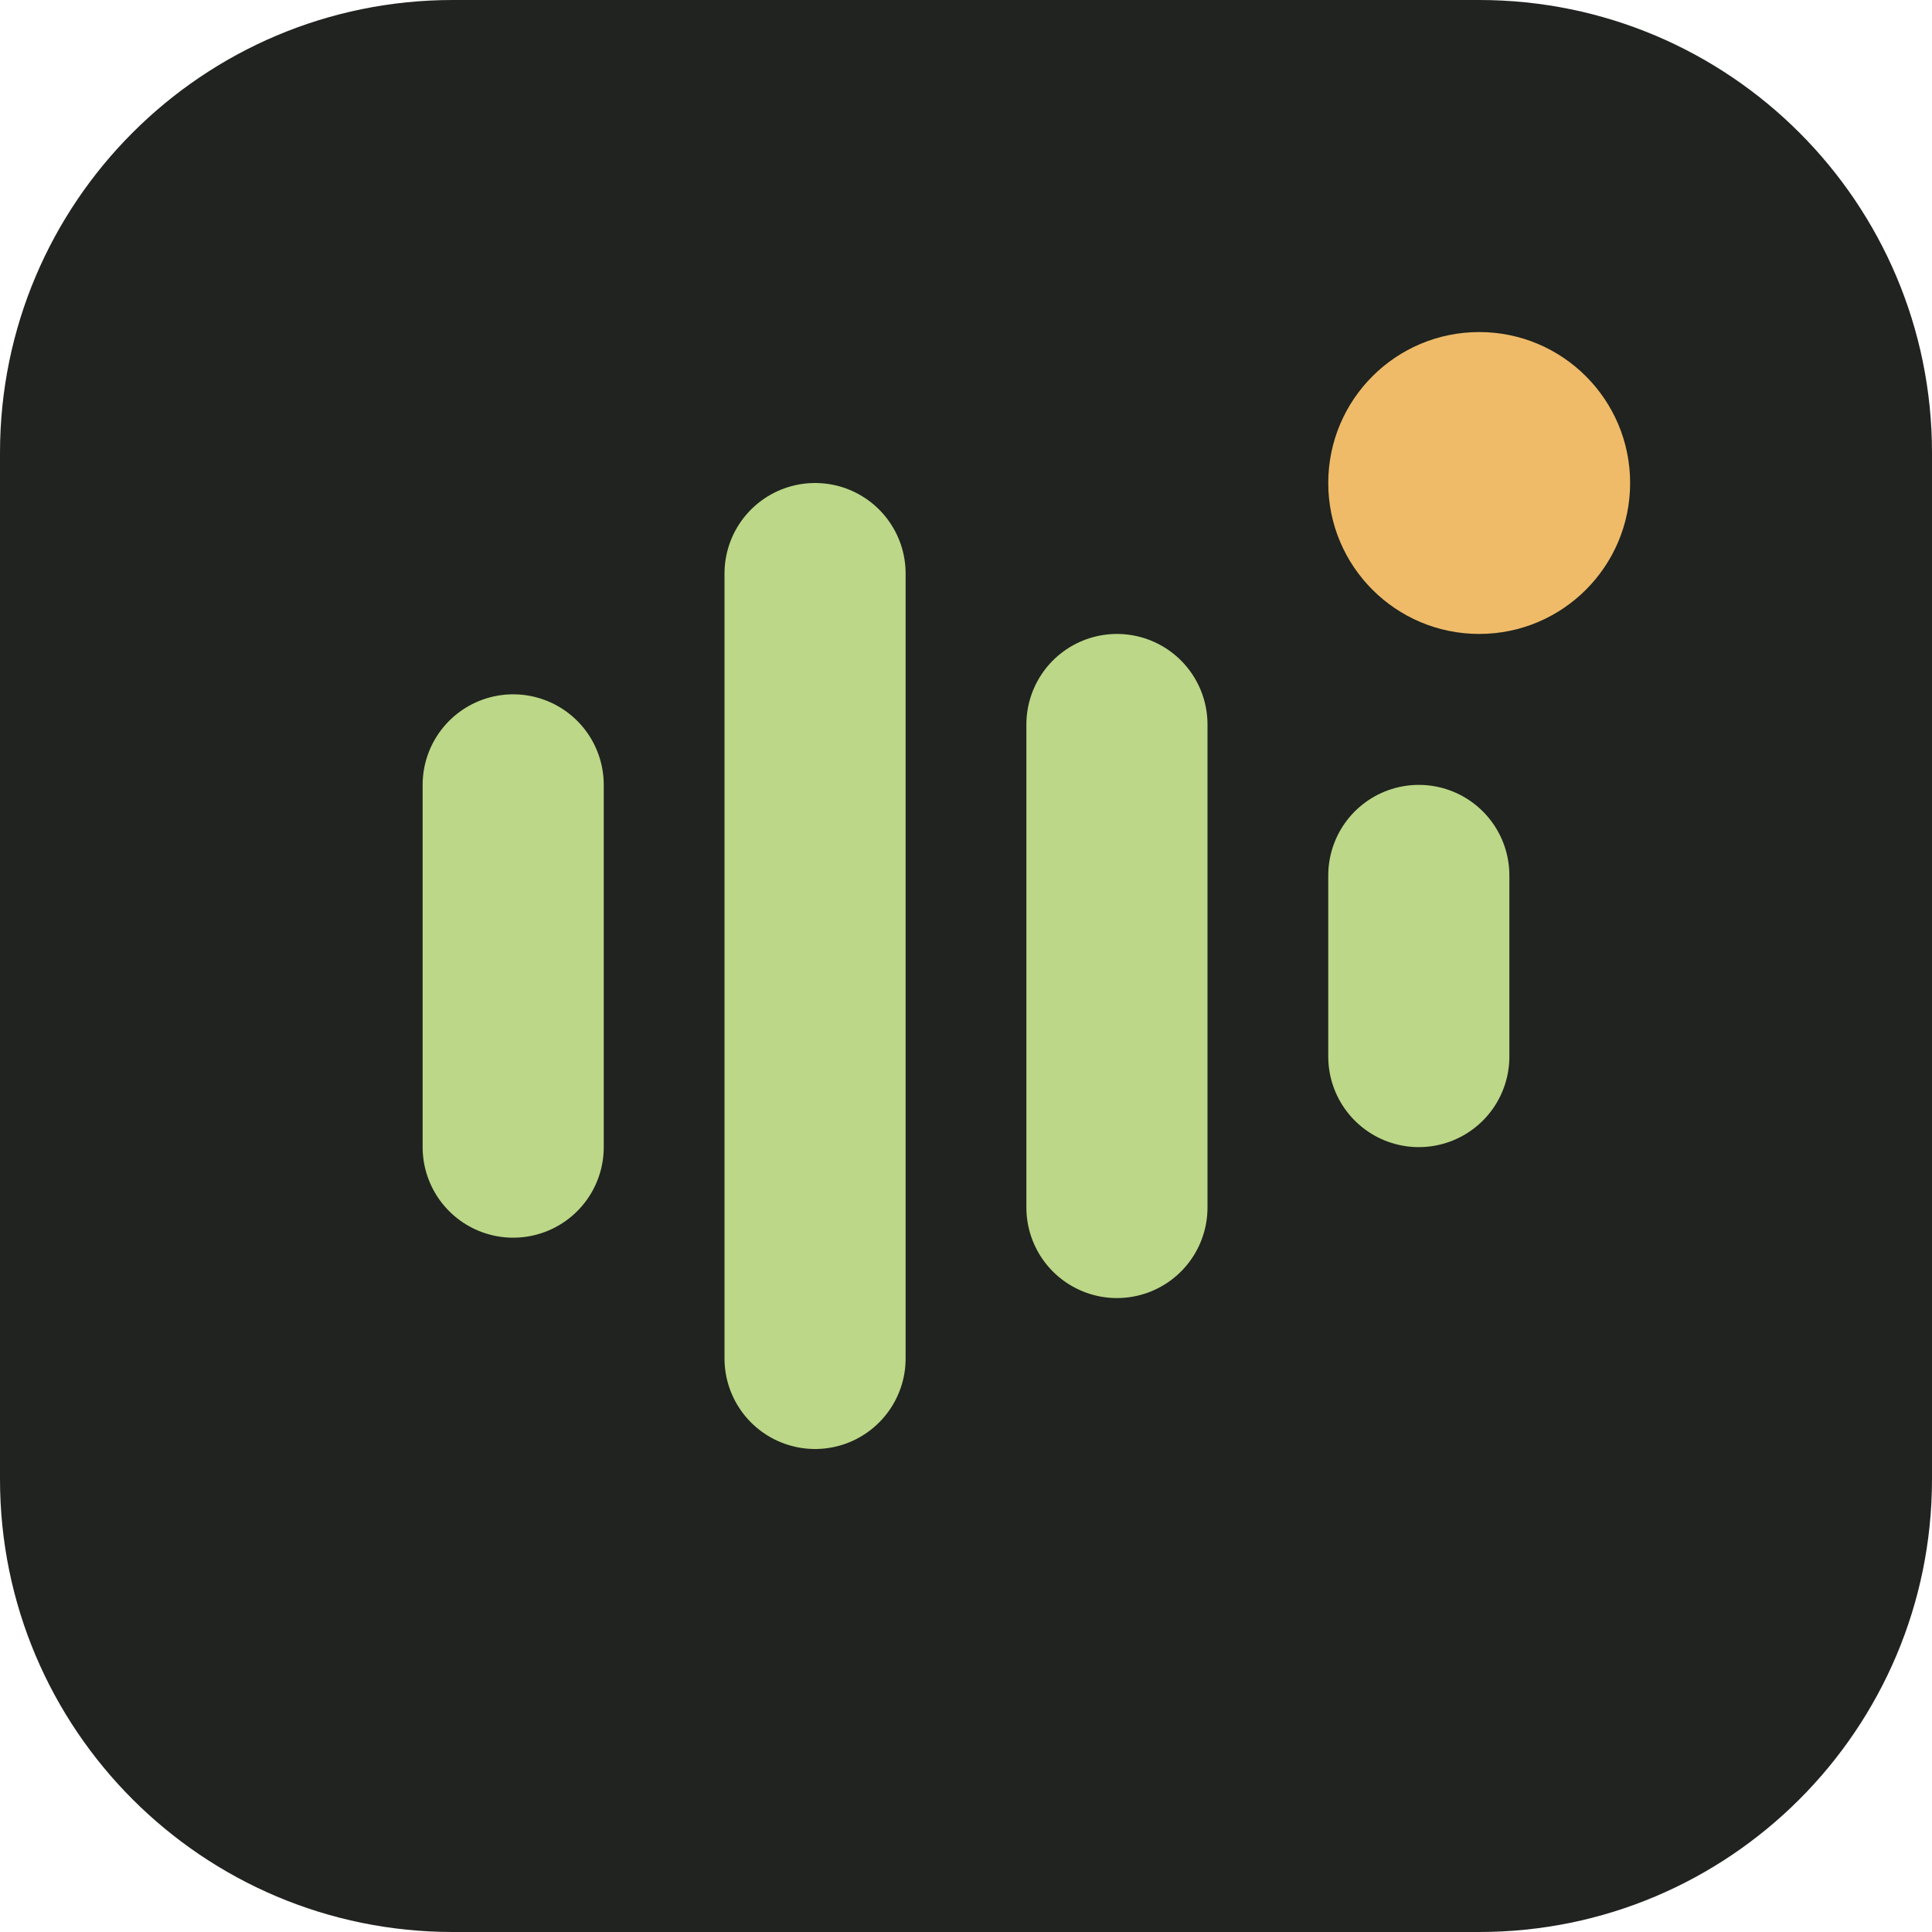
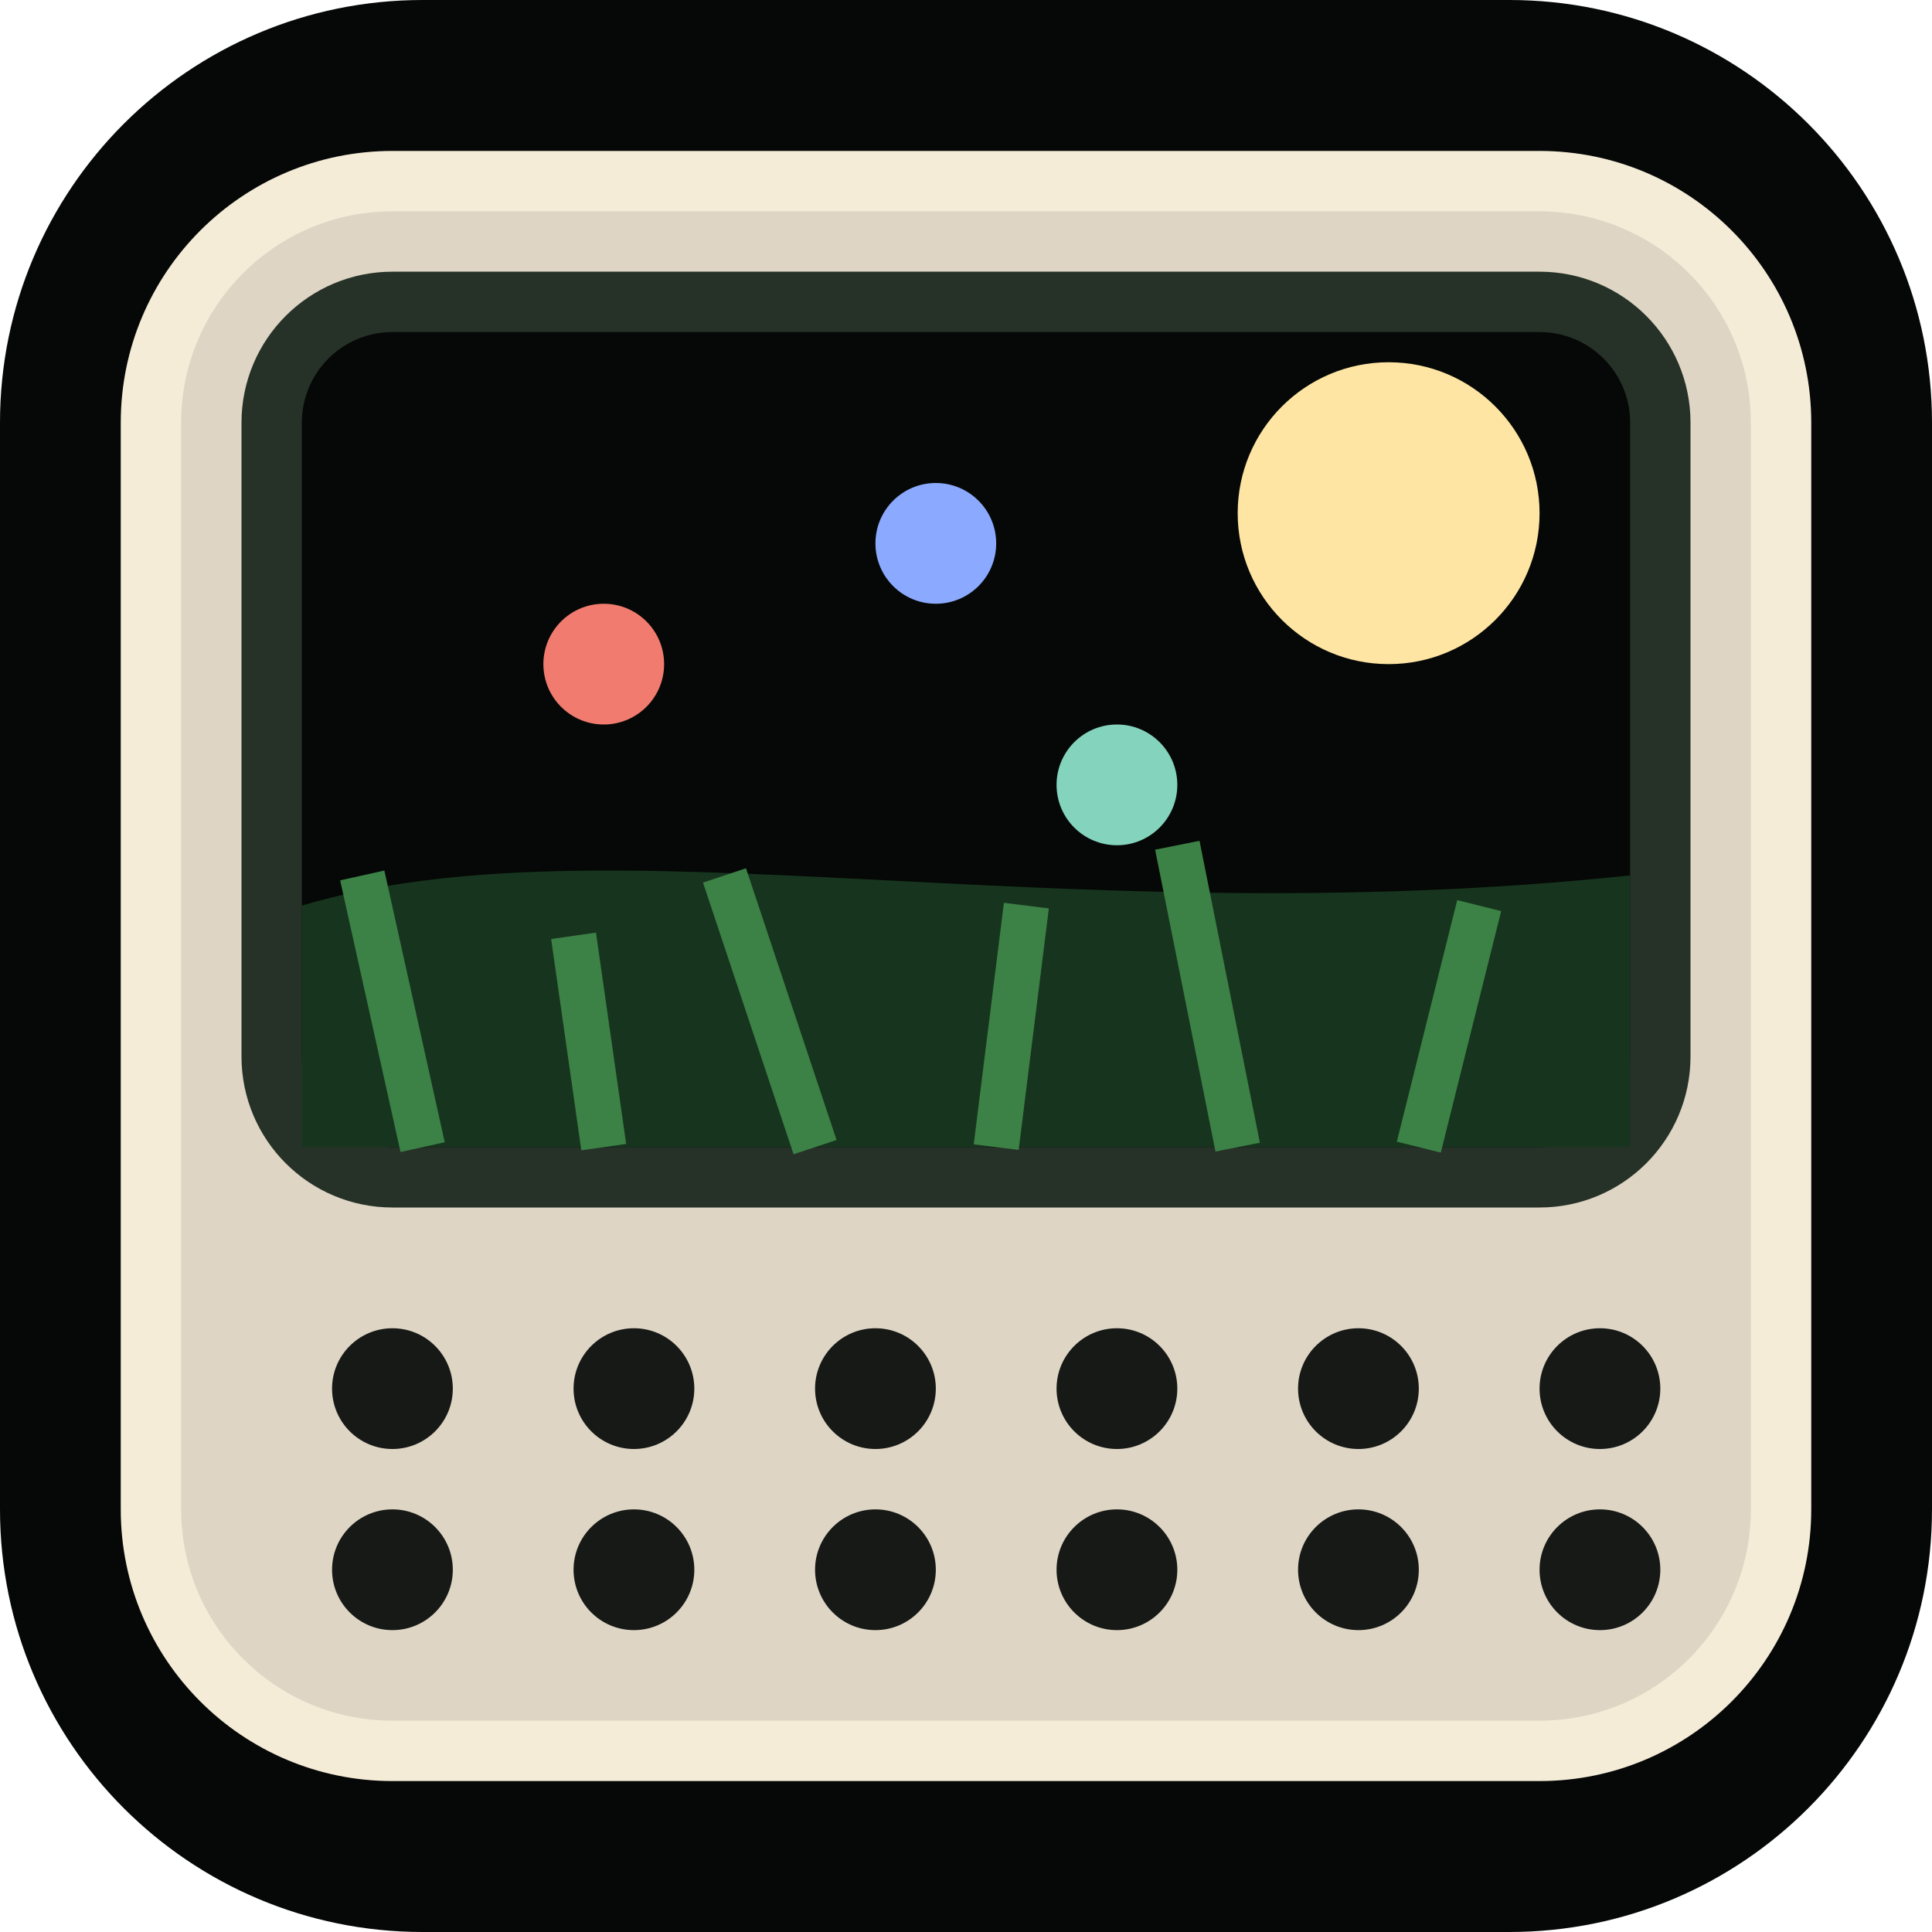
<svg xmlns="http://www.w3.org/2000/svg" viewBox="0 0 64 64">
-   <rect width="64" height="64" rx="15" fill="#20231f" />
-   <path d="M17 38V26M27 45V19M37 40V24M47 35V29" stroke="#bbd787" stroke-width="6" stroke-linecap="round" />
-   <circle cx="49" cy="16" r="5" fill="#efbb69" />
+   <rect width="64" height="64" rx="14" fill="#050806" />
+   <rect x="5" y="6" width="54" height="52" rx="8" fill="#ded5c4" stroke="#f5ecd8" stroke-width="2" />
+   <rect x="9" y="10" width="46" height="29" rx="4" fill="#050806" stroke="#263128" stroke-width="2" />
+   <path d="M10 30c10-3 25 1 44-1v9H10z" fill="#17351e" />
+   <path d="m14 38-2-9m8 9-1-7m8 7-3-9m9 9 1-8m7 8-2-10m8 10 2-8" stroke="#3c8246" stroke-width="1.5" />
+   <circle cx="46" cy="17" r="5" fill="#ffe5a3" />
+   <circle cx="20" cy="22" r="2" fill="#f17b6e" />
+   <circle cx="31" cy="18" r="2" fill="#8baaff" />
+   <circle cx="37" cy="26" r="2" fill="#84d4bd" />
+   <g fill="#161916">
+     <circle cx="13" cy="46" r="2" />
+     <circle cx="21" cy="46" r="2" />
+     <circle cx="29" cy="46" r="2" />
+     <circle cx="37" cy="46" r="2" />
+     <circle cx="45" cy="46" r="2" />
+     <circle cx="53" cy="46" r="2" />
+     <circle cx="13" cy="52" r="2" />
+     <circle cx="21" cy="52" r="2" />
+     <circle cx="29" cy="52" r="2" />
+     <circle cx="37" cy="52" r="2" />
+     <circle cx="45" cy="52" r="2" />
+     <circle cx="53" cy="52" r="2" />
+   </g>
</svg>
